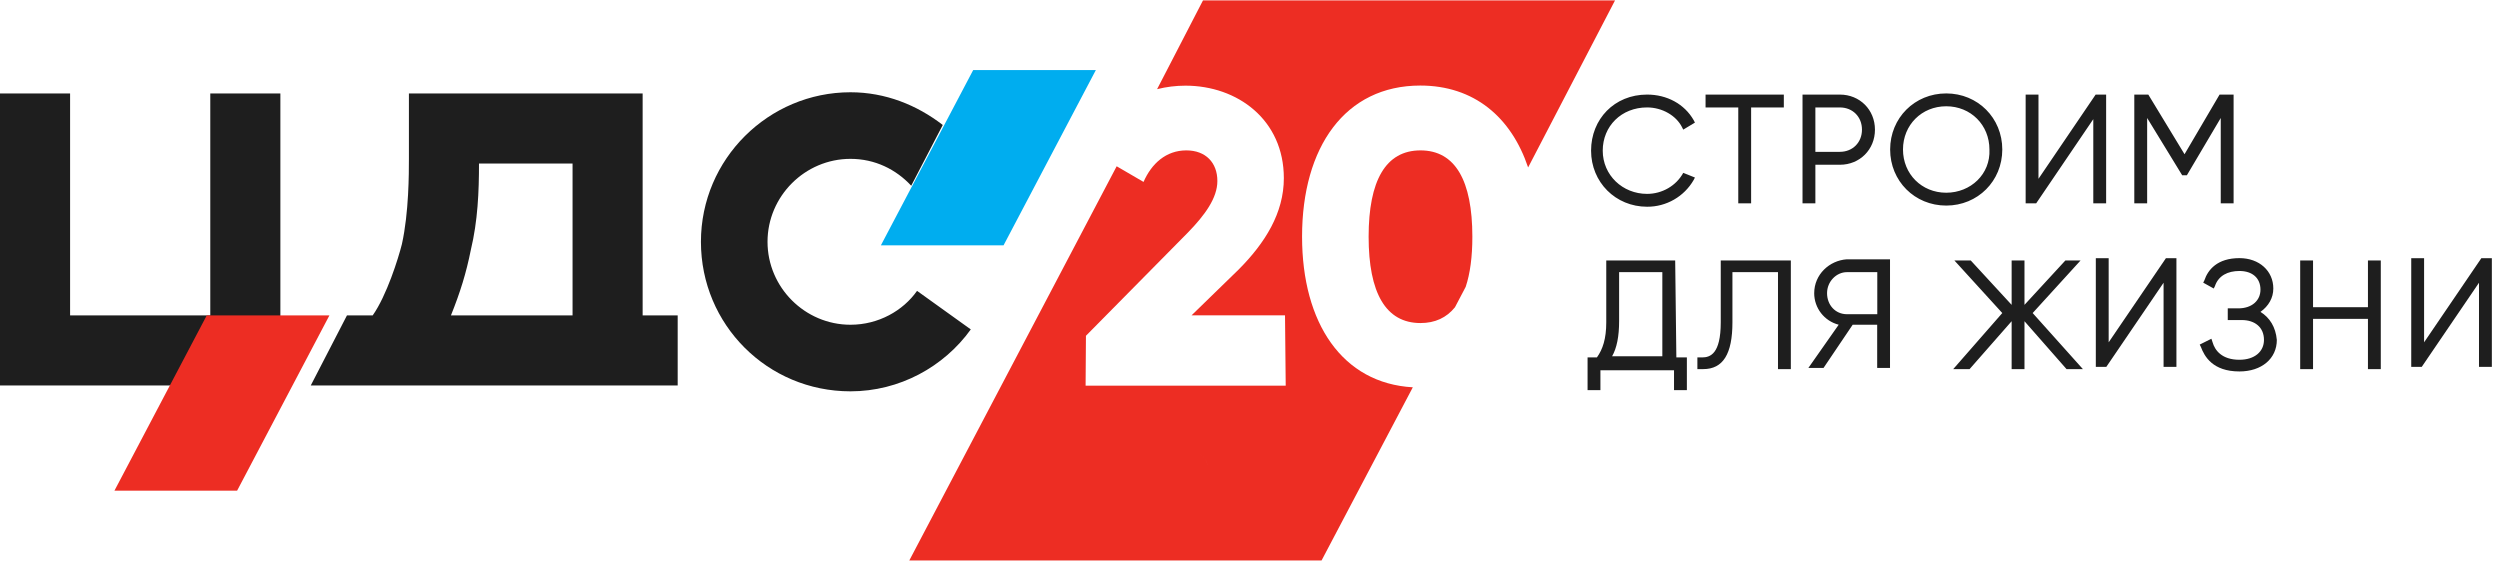
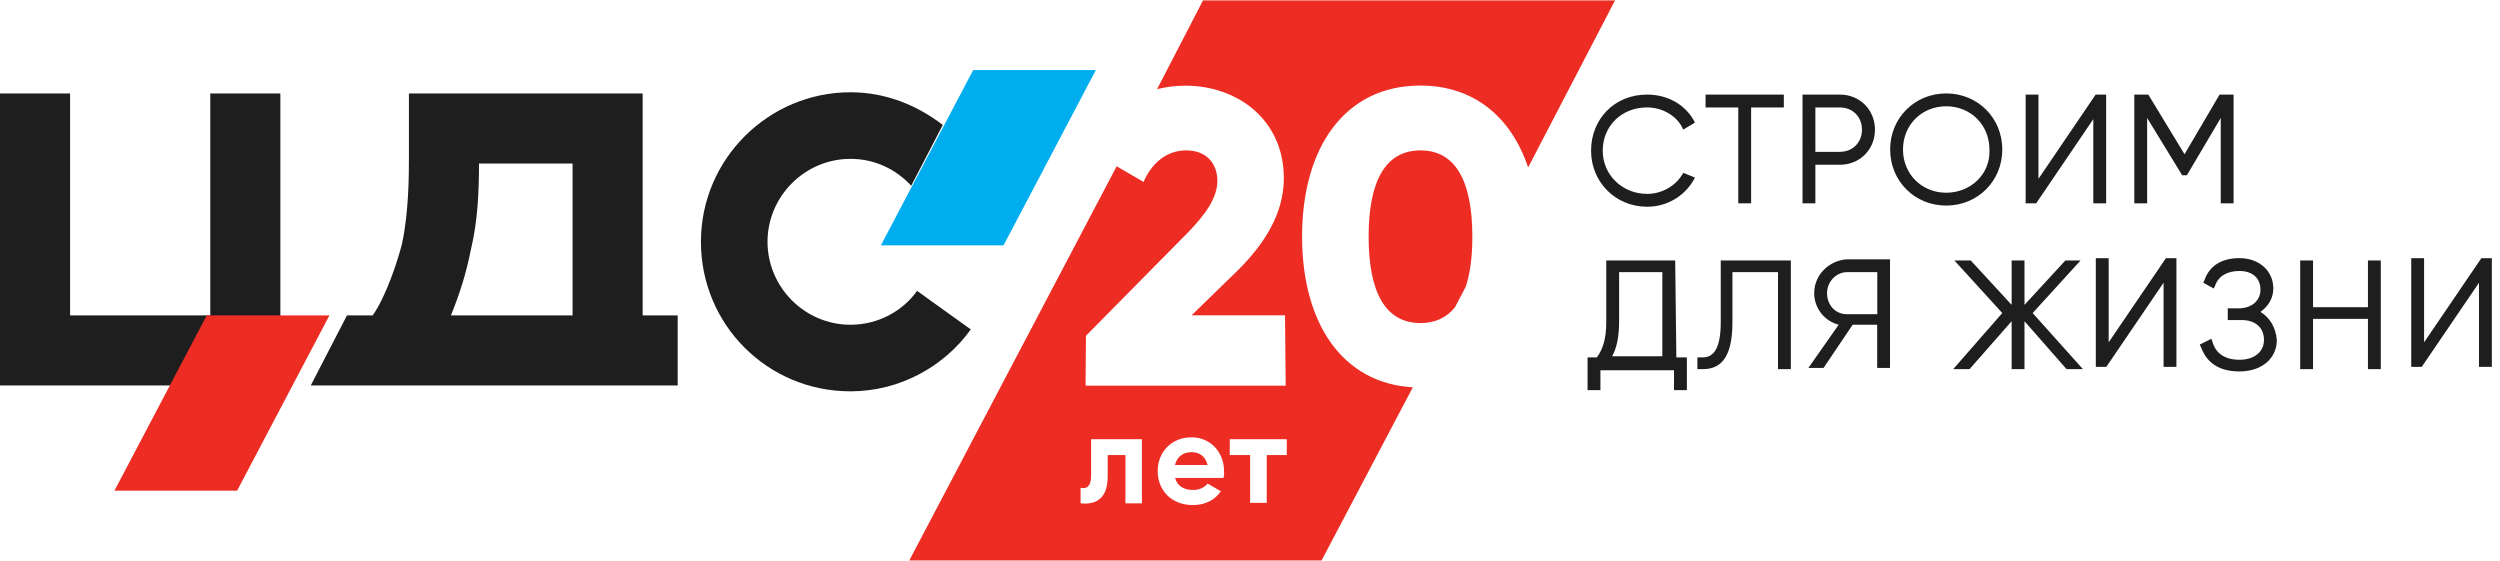
<svg xmlns="http://www.w3.org/2000/svg" width="214" height="48" viewBox="0 0 214 48">
  <g>
    <g>
-       <g>
-         <g>
-           <path fill="#1e1e1e" d="M202.696 22.296h1.1v9.3h-1.1v-4.3h-4.7v4.3h-1.1v-9.3h1.1v4h4.7zm-9.2 4.4c.8.5 1.3 1.3 1.4 2.4 0 1.6-1.3 2.7-3.2 2.7-2.3 0-3-1.3-3.3-2.1l-.1-.2 1-.5.1.3c.2.7.8 1.5 2.3 1.5 1.3 0 2.1-.7 2.1-1.7 0-1.1-.8-1.7-1.9-1.7h-1.2v-1h.9c1.2 0 1.9-.7 1.9-1.6 0-1-.7-1.6-1.8-1.6-1 0-1.8.4-2.1 1.3l-.1.2-.9-.5.1-.2c.3-.9 1.1-1.9 3-1.9 1.7 0 2.9 1.1 2.9 2.6 0 .8-.4 1.5-1.1 2zm-19.5.1l4.3 4.8h-1.4l-3.6-4.1v4.1h-1.1v-4.1l-3.6 4.1h-1.4l4.2-4.8-4.1-4.5h1.4l3.5 3.8v-3.8h1.1v3.8l3.5-3.8h1.3zm-17.6-1.7c0 1 .7 1.8 1.7 1.8h2.6v-3.6h-2.6c-.9 0-1.7.8-1.7 1.8zm-1.1 0c0-1.6 1.297-2.8 2.795-2.9h3.694v9.3h-1.098v-3.7h-2.097l-2.496 3.7h-1.298l2.596-3.7a2.79 2.79 0 0 1-2.097-2.7zm-8-2.8h6v9.3h-1.1v-8.3h-3.9v4.3c0 2.7-.8 4-2.5 4h-.5v-1h.4c.7 0 1.6-.3 1.6-3zm-5 1h-3.7v4.2c0 1.3-.2 2.3-.6 3h4.3zm1.1-1l.1 8.3h.9v2.8h-1.1v-1.7h-6.3v1.7h-1.1v-2.8h.8c.5-.7.8-1.6.8-3v-5.3zm46.7-12.197l-2.9 4.905h-.4l-3-4.905v7.308h-1.1v-9.31h1.2l3.1 5.105 3-5.106h1.2v9.311h-1.1zm-10.91 7.308V10.2l-4.891 7.208h-.899v-9.31h1.098v7.208l4.893-7.209h.898v9.311zm-8.89-4.61c0-2.1-1.6-3.7-3.7-3.7s-3.7 1.6-3.7 3.7 1.6 3.7 3.7 3.7 3.8-1.6 3.7-3.7zm-3.7 4.8c-2.7 0-4.8-2.1-4.8-4.8 0-2.7 2.1-4.8 4.8-4.8 2.7 0 4.8 2.1 4.8 4.8 0 2.7-2.1 4.8-4.8 4.8zm-11.2-4.6h2.094c1.097 0 1.895-.8 1.895-1.9 0-1.1-.798-1.9-1.895-1.9h-2.094zm0 1.106v3.304h-1.1v-9.31h3.2c1.7 0 3 1.3 3 3.003 0 1.702-1.3 3.003-3 3.003zm-6.6-4.905h-2.8V8.096h6.7v1.102h-2.8v8.21h-1.1zm-3.711 5.998l-.1.2a4.574 4.574 0 0 1-3.995 2.3c-2.697 0-4.794-2.1-4.794-4.8 0-2.7 1.997-4.8 4.794-4.8 1.698 0 3.196.8 3.995 2.2l.1.2-.999.6-.1-.2c-.5-1-1.698-1.7-2.996-1.7-2.197 0-3.796 1.6-3.796 3.7s1.698 3.7 3.796 3.7c1.298 0 2.497-.7 3.096-1.8z" />
-         </g>
-         <g>
-           <path fill="#1e1e1e" d="M213.302 31.402v-9.3h-.9l-4.9 7.2v-7.2h-1.1v9.3h.9l4.9-7.2v7.2zm-27 0v-9.3h-.9l-4.9 7.2v-7.2h-1.1v9.3h.9l4.9-7.2v7.2z" />
-         </g>
-       </g>
-       <g>
-         <path fill="#1e1e1e" d="M72.8 27.798c-3.9 0-7.1-3.2-7.1-7.1 0-3.9 3.2-7.1 7.1-7.1 2.1 0 3.9.9 5.2 2.3l2.7-5.2c-2.2-1.7-4.9-2.8-7.9-2.8-7 0-12.8 5.7-12.8 12.8 0 7.1 5.7 12.8 12.8 12.8 4.2 0 8-2.1 10.3-5.3l-4.6-3.3c-1.2 1.7-3.3 2.9-5.7 2.9zM18 7.998v19H6v-19H0v25h24v-25zm23.003 6h8.008v13h-10.41c.8-2 1.3-3.6 1.701-5.6.6-2.5.7-5 .7-7.4zm14.007 13v-19H35.003v5.6c0 1.2 0 4.6-.6 7.3-.3 1.2-1.3 4.4-2.5 6.1H29.7l-3.1 6h31.41v-6z" />
-       </g>
-       <g>
-         <path fill="#ed2d23" d="M20.297 42h-10.5l7.9-15h10.5z" />
-       </g>
-       <g>
-         <path fill="#00adef" d="M85.904 21h-10.5l7.9-15h10.5z" />
-       </g>
-       <g>
-         <g>
-           <path fill="#ed2d23" d="M102.012 38.703c-.747 0-1.265.396-1.435 1.099h2.79c-.17-.782-.768-1.1-1.355-1.1zm6.422.25v4.09h-1.423v-4.09h-1.744v-1.36h4.881v1.36zm-7.847 1.96c.2.73.8 1.03 1.55 1.03.55 0 .99-.23 1.23-.55l1.14.66c-.52.75-1.34 1.18-2.4 1.18-1.84 0-3.01-1.27-3.01-2.9 0-1.64 1.18-2.9 2.9-2.9 1.63 0 2.78 1.29 2.78 2.9.02.21-.01.39-.04.58zm2.39-40.88h35.27l-7.44 14.3c-1.45-4.32-4.64-7.01-9.23-7.01-6.43 0-10.12 5.26-10.12 12.93 0 7.41 3.45 12.56 9.48 12.9l-7.81 14.82h-35.29l17.75-33.74 2.3 1.34c.68-1.56 1.92-2.7 3.66-2.7 1.67 0 2.66 1.06 2.66 2.62 0 1.46-1.07 2.92-2.52 4.41l-8.73 8.84-.03 4.27h17.13l-.06-6.02h-8l4.03-3.92c2.27-2.28 3.87-4.84 3.87-7.82 0-5.01-3.98-7.92-8.42-7.92-.82 0-1.64.1-2.43.3zm-.965 38.67c-.747 0-1.265.396-1.435 1.099h2.79c-.17-.782-.768-1.1-1.355-1.1zm1.354 1.099h-2.789c.17-.703.688-1.1 1.435-1.1.587 0 1.185.318 1.354 1.1z" />
-         </g>
-         <g>
-           <path fill="#ed2d23" d="M121.594 12.873c-2.98 0-4.44 2.59-4.44 7.39s1.46 7.39 4.44 7.39c1.25 0 2.23-.46 2.95-1.35l.92-1.75c.38-1.14.57-2.57.57-4.29 0-4.8-1.46-7.39-4.44-7.39z" />
-         </g>
-       </g>
+       <path fill="#1e1e1e" d="M202.696 22.296h1.1v9.3h-1.1v-4.3h-4.7v4.3h-1.1v-9.3h1.1v4h4.7zm-9.2 4.4c.8.5 1.3 1.3 1.4 2.4 0 1.6-1.3 2.7-3.2 2.7-2.3 0-3-1.3-3.3-2.1l-.1-.2 1-.5.1.3c.2.7.8 1.5 2.3 1.5 1.3 0 2.1-.7 2.1-1.7 0-1.1-.8-1.7-1.9-1.7h-1.2v-1h.9c1.2 0 1.9-.7 1.9-1.6 0-1-.7-1.6-1.8-1.6-1 0-1.8.4-2.1 1.3l-.1.2-.9-.5.1-.2c.3-.9 1.1-1.9 3-1.9 1.7 0 2.9 1.1 2.9 2.6 0 .8-.4 1.5-1.1 2zm-19.5.1l4.3 4.8h-1.4l-3.6-4.1v4.1h-1.1v-4.1l-3.6 4.1h-1.4l4.2-4.8-4.1-4.5h1.4l3.5 3.8v-3.8h1.1v3.8l3.5-3.8h1.3zm-17.6-1.7c0 1 .7 1.8 1.7 1.8h2.6v-3.6h-2.6c-.9 0-1.7.8-1.7 1.8zm-1.1 0c0-1.6 1.297-2.8 2.795-2.9h3.694v9.3h-1.098v-3.7h-2.097l-2.496 3.7h-1.298l2.596-3.7a2.79 2.79 0 0 1-2.097-2.7zm-8-2.8h6v9.3h-1.1v-8.3h-3.9v4.3c0 2.7-.8 4-2.5 4h-.5v-1h.4c.7 0 1.6-.3 1.6-3zm-5 1h-3.7v4.2c0 1.3-.2 2.3-.6 3h4.3zm1.1-1l.1 8.3h.9v2.8h-1.1v-1.7h-6.3v1.7h-1.1v-2.8h.8c.5-.7.8-1.6.8-3v-5.3zm46.7-12.197l-2.9 4.905h-.4l-3-4.905v7.308h-1.1v-9.31h1.2l3.1 5.105 3-5.106h1.2v9.311h-1.1zm-10.91 7.308V10.2l-4.891 7.208h-.899v-9.31h1.098v7.208l4.893-7.209h.898v9.311zm-8.89-4.61c0-2.1-1.6-3.7-3.7-3.7s-3.7 1.6-3.7 3.7 1.6 3.7 3.7 3.7 3.8-1.6 3.7-3.7zm-3.7 4.8c-2.7 0-4.8-2.1-4.8-4.8 0-2.7 2.1-4.8 4.8-4.8 2.7 0 4.8 2.1 4.8 4.8 0 2.7-2.1 4.8-4.8 4.8zm-11.2-4.6h2.094c1.097 0 1.895-.8 1.895-1.9 0-1.1-.798-1.9-1.895-1.9h-2.094zm0 1.106v3.304h-1.1v-9.31h3.2c1.7 0 3 1.3 3 3.003 0 1.702-1.3 3.003-3 3.003zm-6.6-4.905h-2.8V8.096h6.7v1.102h-2.8v8.21h-1.1zm-3.711 5.998l-.1.2a4.574 4.574 0 0 1-3.995 2.3c-2.697 0-4.794-2.1-4.794-4.8 0-2.7 1.997-4.8 4.794-4.8 1.698 0 3.196.8 3.995 2.2l.1.2-.999.6-.1-.2c-.5-1-1.698-1.7-2.996-1.7-2.197 0-3.796 1.6-3.796 3.7s1.698 3.7 3.796 3.7c1.298 0 2.497-.7 3.096-1.8z" />
+     </g>
+     <g>
+       <path fill="#1e1e1e" d="M213.302 31.402v-9.3h-.9l-4.9 7.2v-7.2h-1.1v9.3h.9l4.9-7.2v7.2zm-27 0v-9.3h-.9l-4.9 7.2v-7.2h-1.1v9.3h.9l4.9-7.2v7.2z" />
+     </g>
+     <g>
+       <path fill="#1e1e1e" d="M72.8 27.798c-3.9 0-7.1-3.2-7.1-7.1 0-3.9 3.2-7.1 7.1-7.1 2.1 0 3.9.9 5.2 2.3l2.7-5.2c-2.2-1.7-4.9-2.8-7.9-2.8-7 0-12.8 5.7-12.8 12.8 0 7.1 5.7 12.8 12.8 12.8 4.2 0 8-2.1 10.3-5.3l-4.6-3.3c-1.2 1.7-3.3 2.9-5.7 2.9zM18 7.998v19H6v-19H0v25h24v-25zm23.003 6h8.008v13h-10.41c.8-2 1.3-3.6 1.701-5.6.6-2.5.7-5 .7-7.4zm14.007 13v-19H35.003v5.6c0 1.2 0 4.6-.6 7.3-.3 1.2-1.3 4.4-2.5 6.1H29.7l-3.1 6h31.41v-6z" />
+     </g>
+     <g>
+       <path fill="#ed2d23" d="M20.297 42h-10.5l7.9-15h10.5z" />
+     </g>
+     <g>
+       <path fill="#00adef" d="M85.904 21h-10.5l7.9-15h10.5z" />
+     </g>
+     <g>
+       <path fill="#ed2d23" d="M110.148 38.953v-1.36h-4.88v1.36h1.743v4.09h1.423v-4.09zm-5.41 1.96c.03-.19.06-.37.04-.58 0-1.61-1.15-2.9-2.78-2.9-1.72 0-2.9 1.26-2.9 2.9 0 1.63 1.17 2.9 3.01 2.9 1.06 0 1.88-.43 2.4-1.18l-1.14-.66c-.24.32-.68.55-1.23.55-.75 0-1.35-.3-1.55-1.03zm-6.99 2.17v-5.49h-4.35v3.12c0 .85-.32 1.18-.9 1.04v1.33c1.48.16 2.32-.56 2.32-2.3v-1.83h1.52v4.13zm5.23-43.05h35.27l-7.44 14.3c-1.45-4.32-4.64-7.01-9.23-7.01-6.43 0-10.12 5.26-10.12 12.93 0 7.41 3.45 12.56 9.48 12.9l-7.81 14.82H77.836l17.75-33.74 2.3 1.34c.68-1.56 1.92-2.7 3.66-2.7 1.67 0 2.66 1.06 2.66 2.62 0 1.46-1.07 2.92-2.52 4.41l-8.73 8.84-.03 4.27h17.13l-.06-6.02h-8l4.03-3.92c2.27-2.28 3.87-4.84 3.87-7.82 0-5.01-3.98-7.92-8.42-7.92-.82 0-1.64.1-2.43.3zm.388 39.769h-2.789c.17-.703.688-1.1 1.435-1.1.587 0 1.185.318 1.354 1.1z" />
+     </g>
+     <g>
+       <path fill="#ed2d23" d="M121.594 12.873c-2.98 0-4.44 2.59-4.44 7.39s1.46 7.39 4.44 7.39c1.25 0 2.23-.46 2.95-1.35l.92-1.75c.38-1.14.57-2.57.57-4.29 0-4.8-1.46-7.39-4.44-7.39z" />
    </g>
  </g>
</svg>
